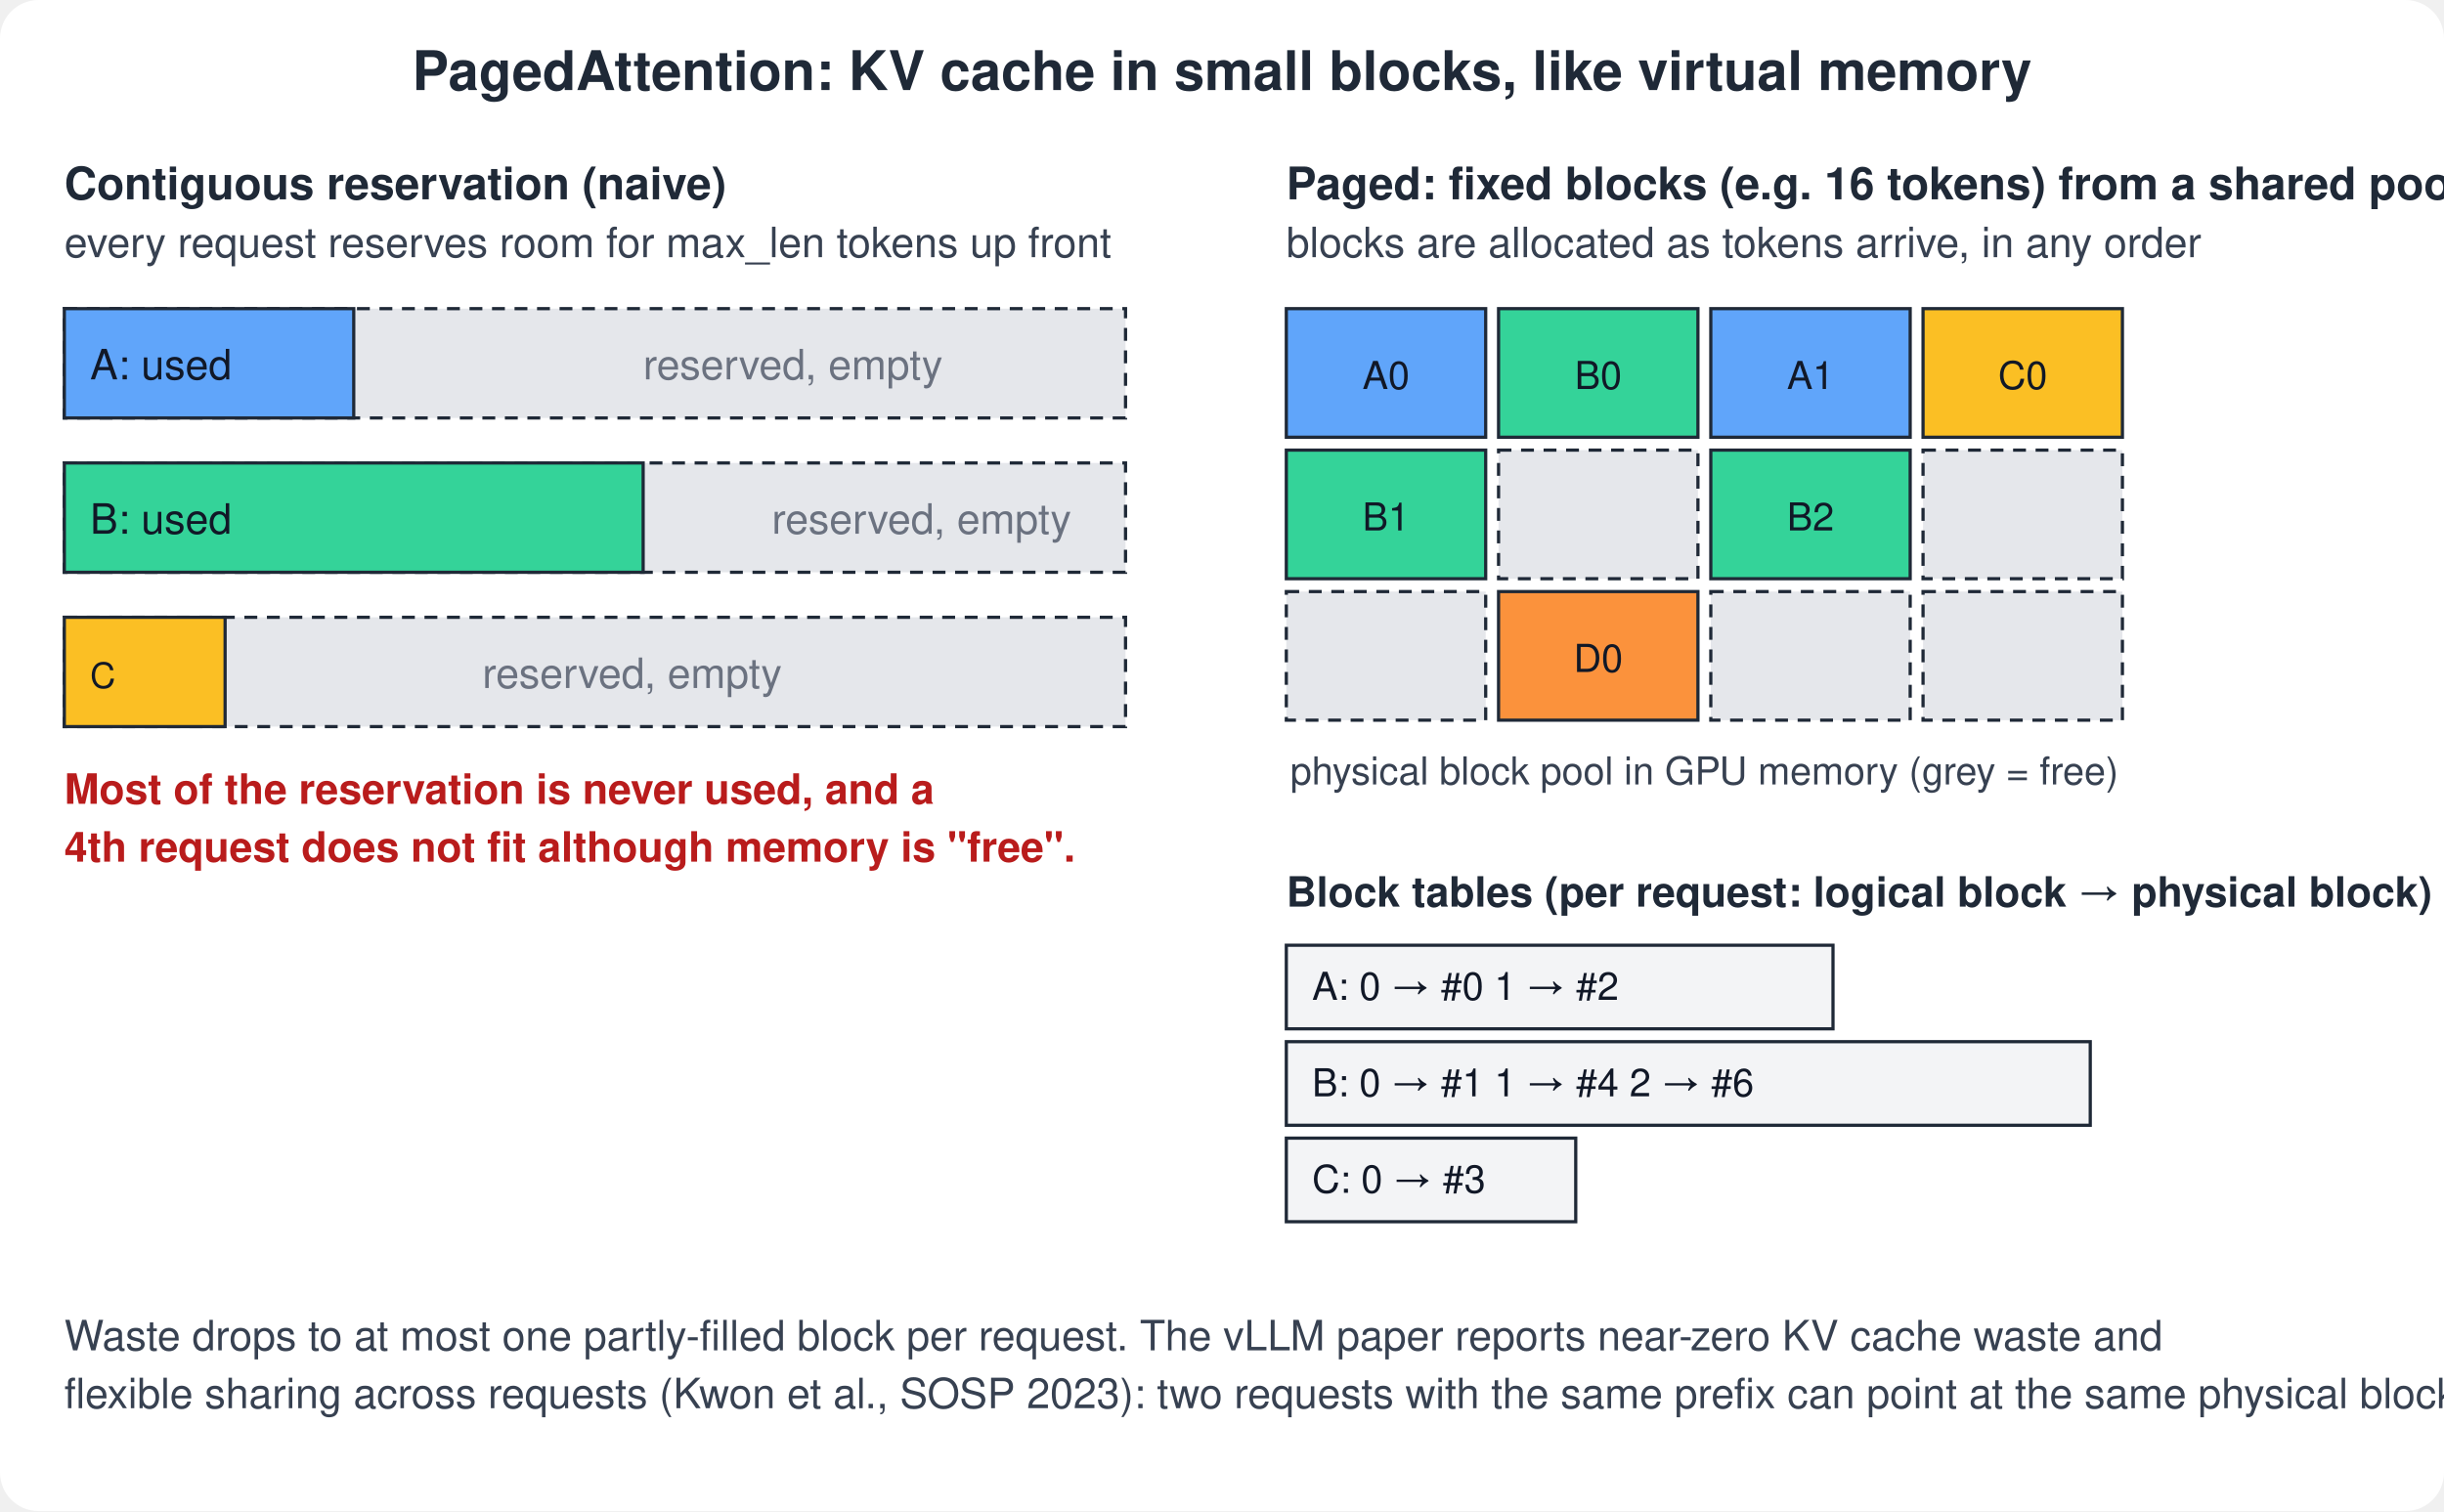
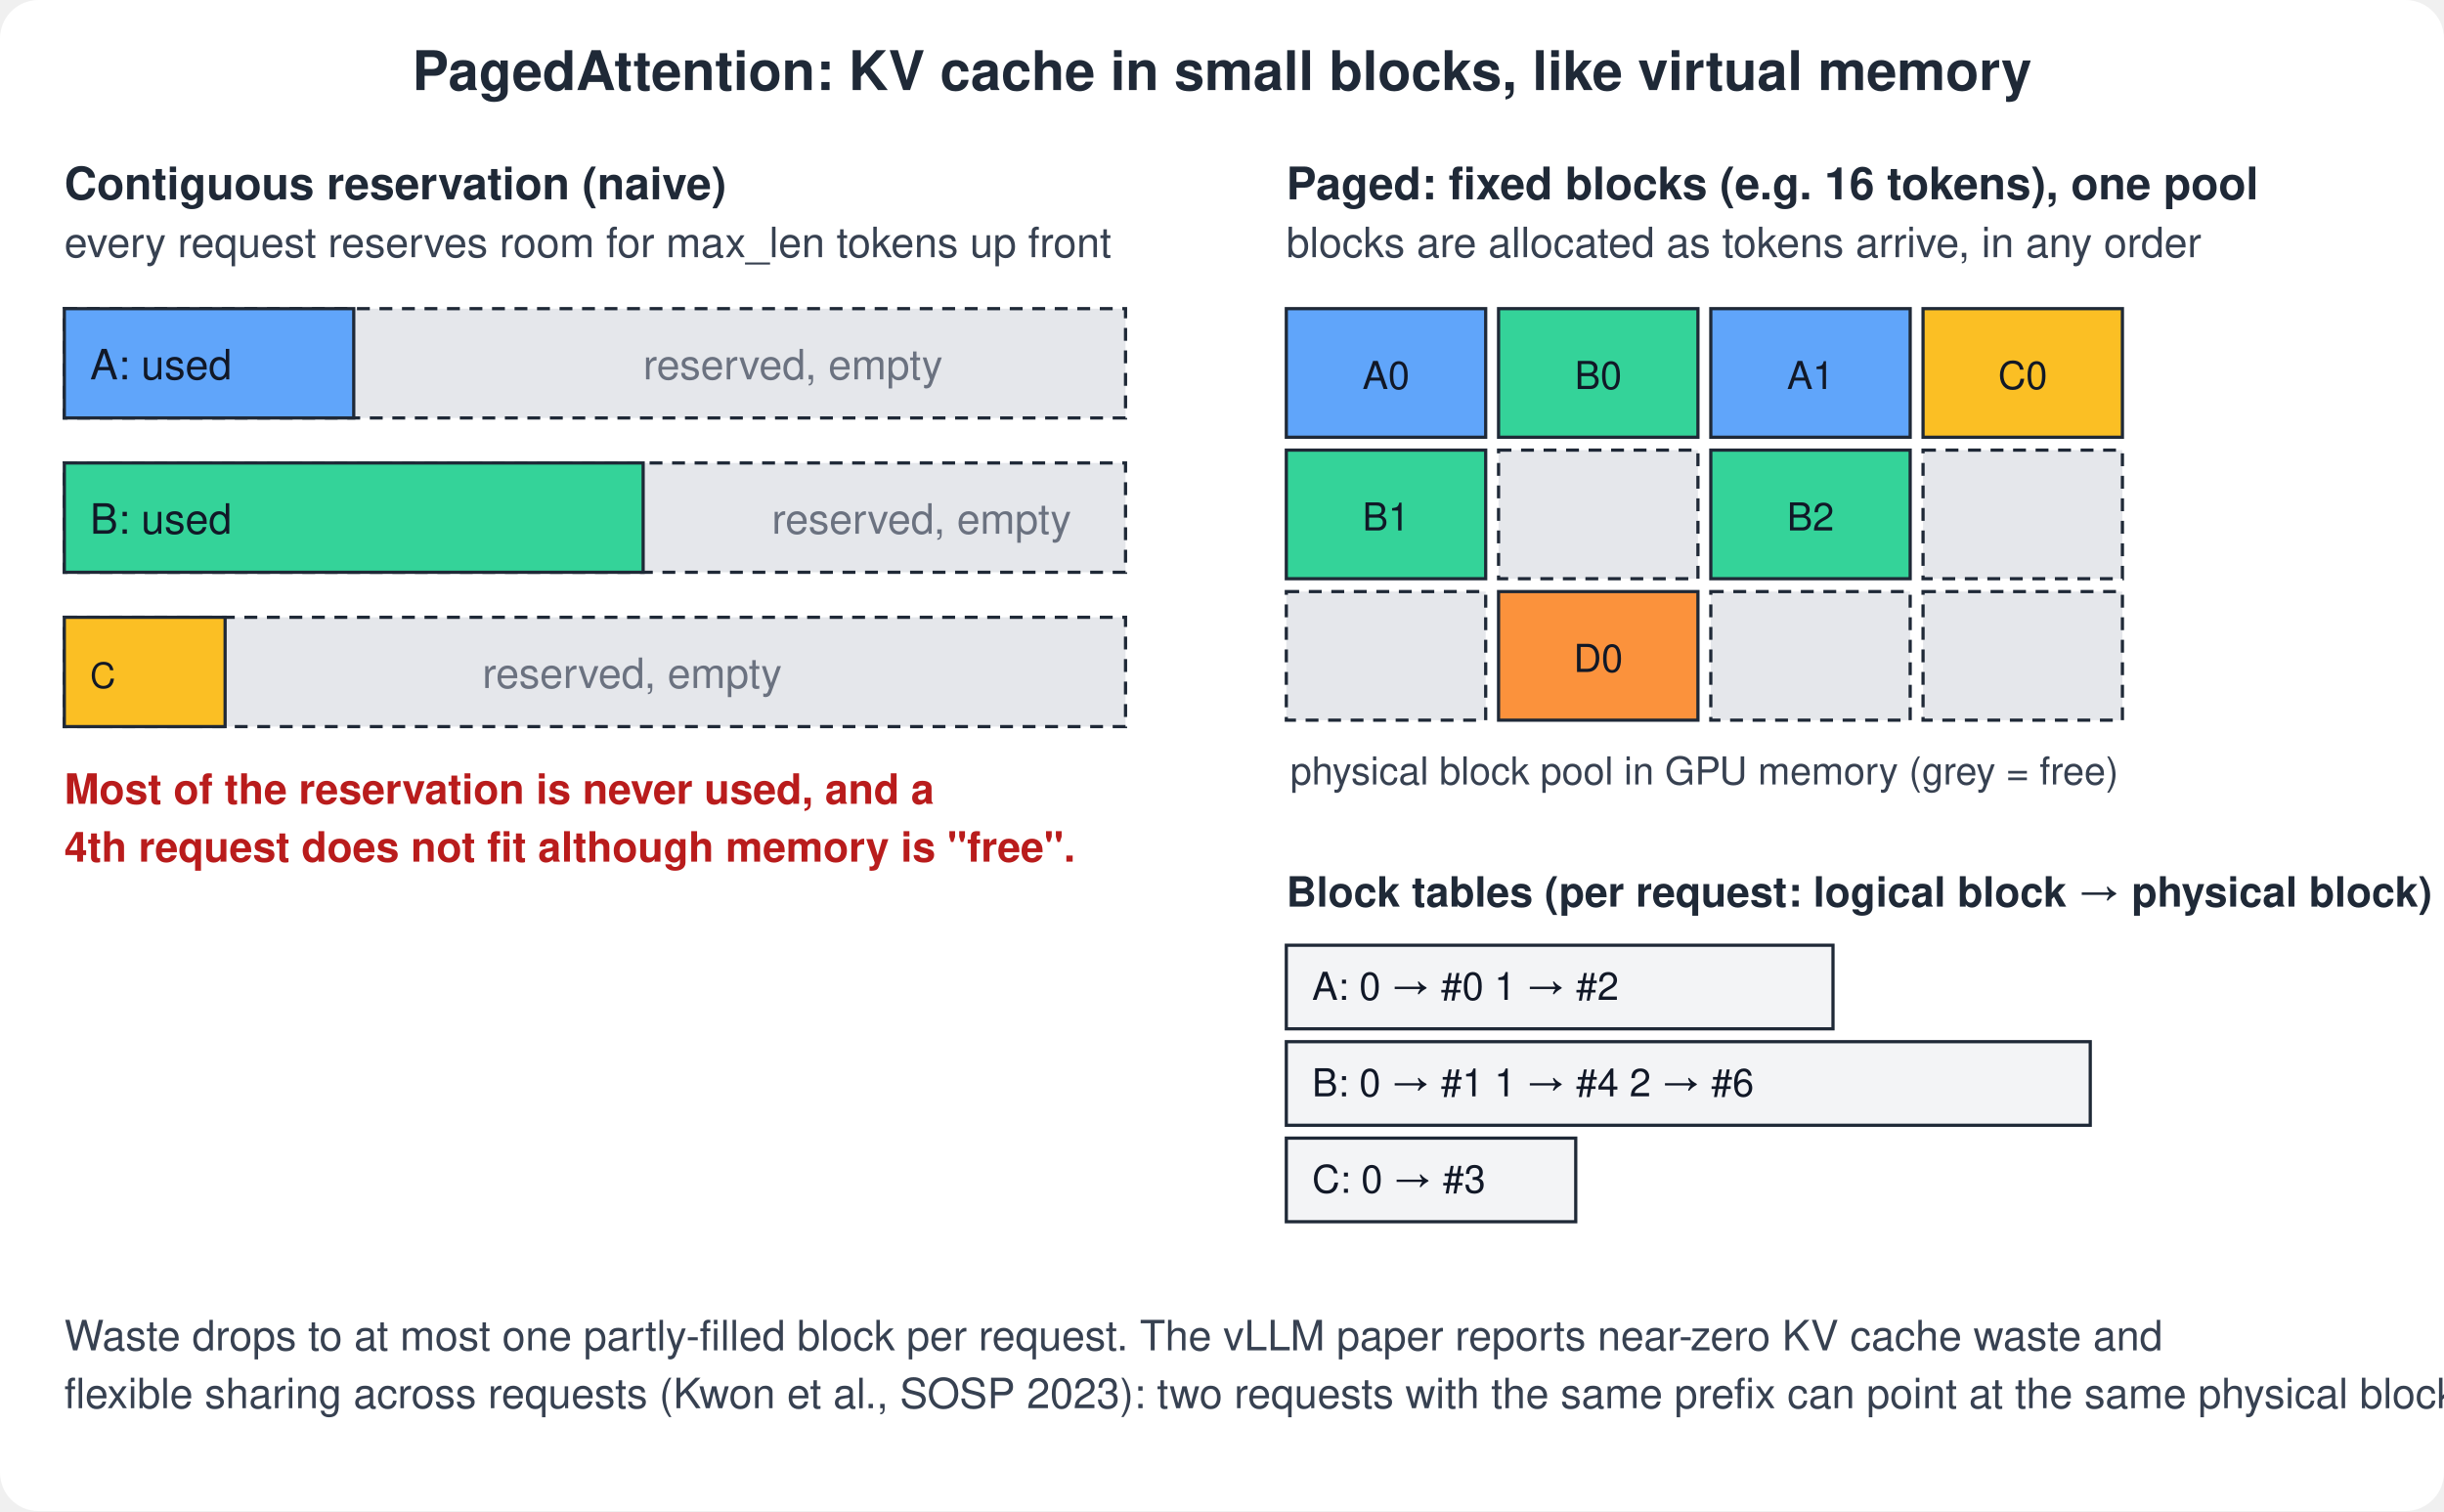
<svg xmlns="http://www.w3.org/2000/svg" viewBox="0 0 760 470" font-family="Helvetica, Arial, sans-serif" font-size="13">
  <rect width="760" height="470" rx="12" fill="#ffffff" />
  <text x="380" y="28" text-anchor="middle" font-size="17" font-weight="bold" fill="#1f2937">PagedAttention: KV cache in small blocks, like virtual memory</text>
  <text x="20" y="62" font-size="14" font-weight="bold" fill="#1f2937">Contiguous reservation (naive)</text>
  <text x="20" y="80" fill="#374151">every request reserves room for max_len tokens up front</text>
  <g stroke="#1f2937">
    <rect x="20" y="96" width="330" height="34" fill="#e5e7eb" stroke-dasharray="4 3" />
    <rect x="20" y="96" width="90" height="34" fill="#60a5fa" />
    <rect x="20" y="144" width="330" height="34" fill="#e5e7eb" stroke-dasharray="4 3" />
    <rect x="20" y="144" width="180" height="34" fill="#34d399" />
    <rect x="20" y="192" width="330" height="34" fill="#e5e7eb" stroke-dasharray="4 3" />
    <rect x="20" y="192" width="50" height="34" fill="#fbbf24" />
  </g>
  <g fill="#111827">
    <text x="28" y="118">A: used</text>
    <text x="28" y="166">B: used</text>
    <text x="28" y="214" font-size="11">C</text>
    <text x="200" y="118" fill="#6b7280">reserved, empty</text>
    <text x="240" y="166" fill="#6b7280">reserved, empty</text>
    <text x="150" y="214" fill="#6b7280">reserved, empty</text>
  </g>
  <text x="20" y="250" fill="#b91c1c" font-weight="bold">Most of the reservation is never used, and a</text>
  <text x="20" y="268" fill="#b91c1c" font-weight="bold">4th request does not fit although memory is "free".</text>
-   <text x="400" y="62" font-size="14" font-weight="bold" fill="#1f2937">Paged: fixed blocks (e.g. 16 tokens) from a shared pool</text>
+   <text x="400" y="62" font-size="14" font-weight="bold" fill="#1f2937">Paged: fixed blocks (e.g. 16 tokens), one pool</text>
  <text x="400" y="80" fill="#374151">blocks are allocated as tokens arrive, in any order</text>
  <g stroke="#1f2937">
    <rect x="400" y="96" width="62" height="40" fill="#60a5fa" />
    <rect x="466" y="96" width="62" height="40" fill="#34d399" />
    <rect x="532" y="96" width="62" height="40" fill="#60a5fa" />
    <rect x="598" y="96" width="62" height="40" fill="#fbbf24" />
    <rect x="400" y="140" width="62" height="40" fill="#34d399" />
    <rect x="466" y="140" width="62" height="40" fill="#e5e7eb" stroke-dasharray="4 3" />
    <rect x="532" y="140" width="62" height="40" fill="#34d399" />
    <rect x="598" y="140" width="62" height="40" fill="#e5e7eb" stroke-dasharray="4 3" />
    <rect x="400" y="184" width="62" height="40" fill="#e5e7eb" stroke-dasharray="4 3" />
    <rect x="466" y="184" width="62" height="40" fill="#fb923c" />
    <rect x="532" y="184" width="62" height="40" fill="#e5e7eb" stroke-dasharray="4 3" />
    <rect x="598" y="184" width="62" height="40" fill="#e5e7eb" stroke-dasharray="4 3" />
  </g>
  <g fill="#111827" text-anchor="middle" font-size="12">
    <text x="431" y="121">A0</text>
    <text x="497" y="121">B0</text>
    <text x="563" y="121">A1</text>
    <text x="629" y="121">C0</text>
    <text x="431" y="165">B1</text>
    <text x="563" y="165">B2</text>
    <text x="497" y="209">D0</text>
  </g>
  <text x="530" y="244" text-anchor="middle" fill="#374151" font-size="12">physical block pool in GPU memory (grey = free)</text>
  <text x="400" y="282" font-weight="bold" fill="#1f2937">Block tables (per request: logical block → physical block)</text>
  <g stroke="#1f2937" fill="#f3f4f6">
    <rect x="400" y="294" width="170" height="26" />
    <rect x="400" y="324" width="250" height="26" />
    <rect x="400" y="354" width="90" height="26" />
  </g>
  <g fill="#111827" font-size="12">
    <text x="408" y="311">A:  0 → #0   1 → #2</text>
    <text x="408" y="341">B:  0 → #1   1 → #4   2 → #6</text>
    <text x="408" y="371">C:  0 → #3</text>
  </g>
  <text x="20" y="420" fill="#374151">Waste drops to at most one partly-filled block per request. The vLLM paper reports near-zero KV cache waste and</text>
  <text x="20" y="438" fill="#374151">flexible sharing across requests (Kwon et al., SOSP 2023): two requests with the same prefix can point at the same physical blocks.</text>
</svg>
